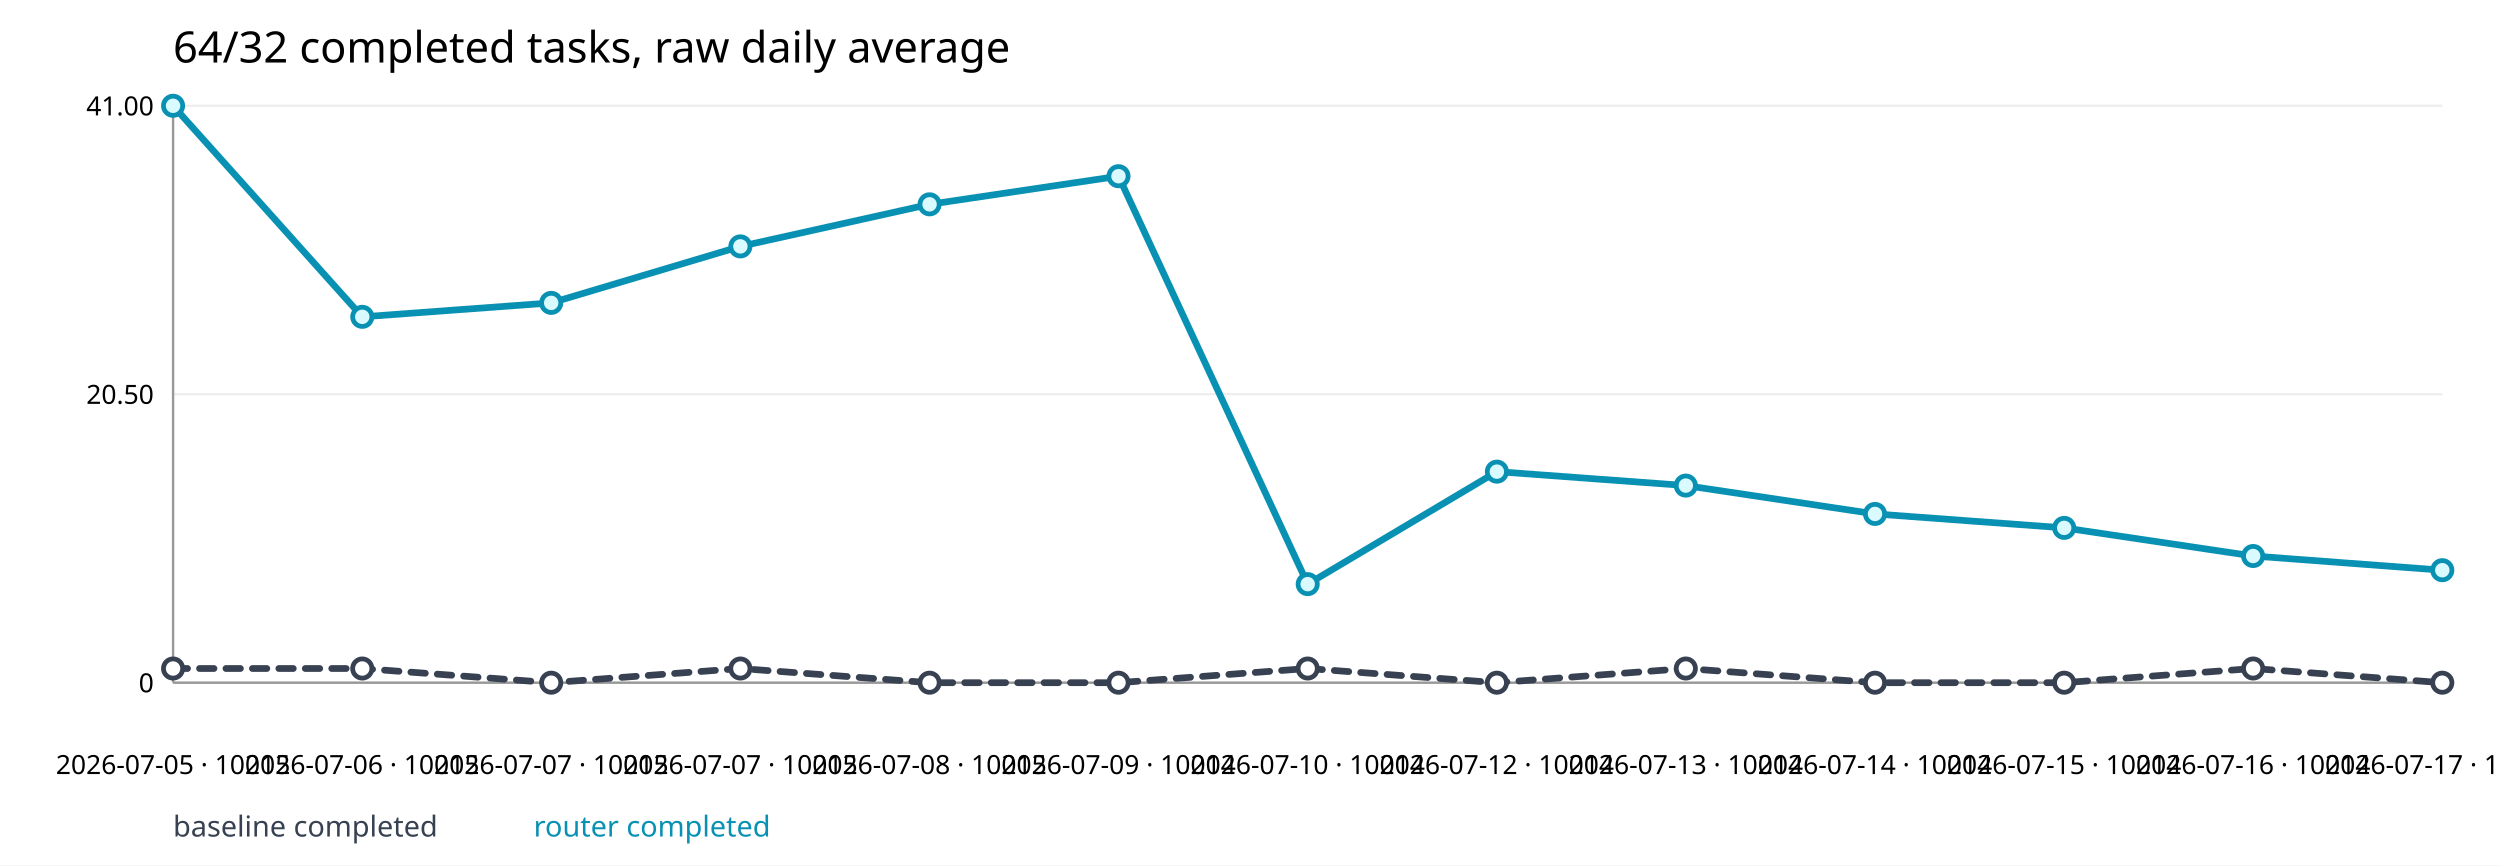
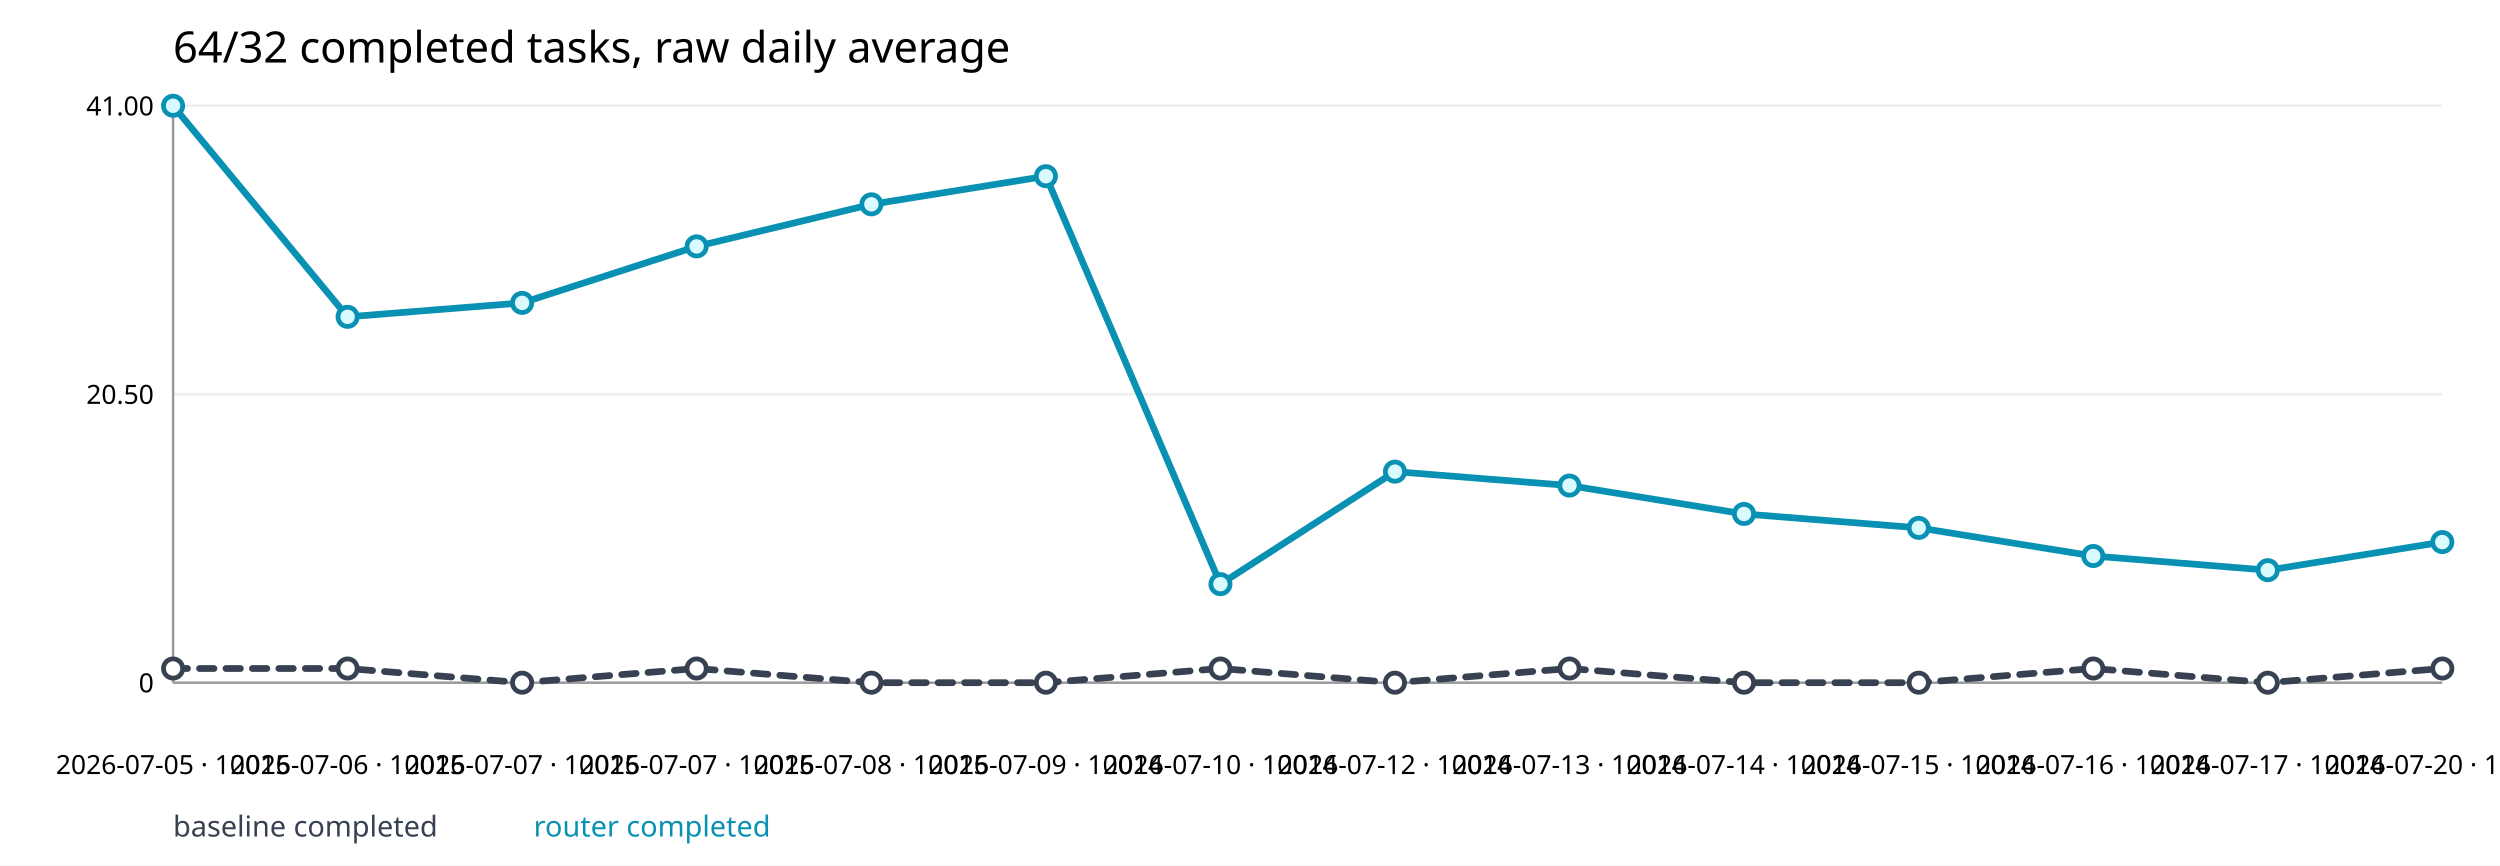
<svg xmlns="http://www.w3.org/2000/svg" width="1040" height="360" viewBox="0 0 1040 360">
  <rect width="100%" height="100%" fill="white" />
  <text x="72" y="26" font-size="18" font-family="sans-serif">64/32 completed tasks, raw daily average</text>
  <line x1="72" y1="284.0" x2="1016" y2="284.0" stroke="#eee" />
  <text x="64" y="288.0" text-anchor="end" font-size="11" font-family="sans-serif">0</text>
  <line x1="72" y1="164.0" x2="1016" y2="164.0" stroke="#eee" />
  <text x="64" y="168.0" text-anchor="end" font-size="11" font-family="sans-serif">20.50</text>
  <line x1="72" y1="44.0" x2="1016" y2="44.0" stroke="#eee" />
  <text x="64" y="48.0" text-anchor="end" font-size="11" font-family="sans-serif">41.00</text>
  <line x1="72" y1="284" x2="1016" y2="284" stroke="#999" />
  <line x1="72" y1="44" x2="72" y2="284" stroke="#999" />
  <text x="72.0" y="322" text-anchor="middle" font-size="11" font-family="sans-serif">2026-07-05 · 10015</text>
-   <text x="150.667" y="322" text-anchor="middle" font-size="11" font-family="sans-serif">2026-07-06 · 10015</text>
-   <text x="229.333" y="322" text-anchor="middle" font-size="11" font-family="sans-serif">2026-07-07 · 10015</text>
-   <text x="308.0" y="322" text-anchor="middle" font-size="11" font-family="sans-serif">2026-07-07 · 10015</text>
-   <text x="386.667" y="322" text-anchor="middle" font-size="11" font-family="sans-serif">2026-07-08 · 10015</text>
-   <text x="465.333" y="322" text-anchor="middle" font-size="11" font-family="sans-serif">2026-07-09 · 10014</text>
-   <text x="544.0" y="322" text-anchor="middle" font-size="11" font-family="sans-serif">2026-07-10 · 10014</text>
-   <text x="622.667" y="322" text-anchor="middle" font-size="11" font-family="sans-serif">2026-07-12 · 10014</text>
-   <text x="701.333" y="322" text-anchor="middle" font-size="11" font-family="sans-serif">2026-07-13 · 10014</text>
-   <text x="780.0" y="322" text-anchor="middle" font-size="11" font-family="sans-serif">2026-07-14 · 10014</text>
-   <text x="858.667" y="322" text-anchor="middle" font-size="11" font-family="sans-serif">2026-07-15 · 10014</text>
-   <text x="937.333" y="322" text-anchor="middle" font-size="11" font-family="sans-serif">2026-07-16 · 10014</text>
-   <text x="1016.0" y="322" text-anchor="middle" font-size="11" font-family="sans-serif">2026-07-17 · 10014</text>
-   <polyline fill="none" stroke="#374151" stroke-width="2.8" stroke-linecap="round" stroke-linejoin="round" stroke-dasharray="6 5" points="72.0,278.1 150.7,278.1 229.3,284.0 308.0,278.1 386.7,284.0 465.3,284.0 544.0,278.1 622.7,284.0 701.3,278.1 780.0,284.0 858.7,284.0 937.3,278.1 1016.0,284.0" />
+   <text x="144.615" y="322" text-anchor="middle" font-size="11" font-family="sans-serif">2026-07-06 · 10015</text>
+   <text x="217.231" y="322" text-anchor="middle" font-size="11" font-family="sans-serif">2026-07-07 · 10015</text>
+   <text x="289.846" y="322" text-anchor="middle" font-size="11" font-family="sans-serif">2026-07-07 · 10015</text>
+   <text x="362.462" y="322" text-anchor="middle" font-size="11" font-family="sans-serif">2026-07-08 · 10015</text>
+   <text x="435.077" y="322" text-anchor="middle" font-size="11" font-family="sans-serif">2026-07-09 · 10014</text>
+   <text x="507.692" y="322" text-anchor="middle" font-size="11" font-family="sans-serif">2026-07-10 · 10014</text>
+   <text x="580.308" y="322" text-anchor="middle" font-size="11" font-family="sans-serif">2026-07-12 · 10014</text>
+   <text x="652.923" y="322" text-anchor="middle" font-size="11" font-family="sans-serif">2026-07-13 · 10014</text>
+   <text x="725.538" y="322" text-anchor="middle" font-size="11" font-family="sans-serif">2026-07-14 · 10014</text>
+   <text x="798.154" y="322" text-anchor="middle" font-size="11" font-family="sans-serif">2026-07-15 · 10014</text>
+   <text x="870.769" y="322" text-anchor="middle" font-size="11" font-family="sans-serif">2026-07-16 · 10014</text>
+   <text x="943.385" y="322" text-anchor="middle" font-size="11" font-family="sans-serif">2026-07-17 · 10014</text>
+   <text x="1016.0" y="322" text-anchor="middle" font-size="11" font-family="sans-serif">2026-07-20 · 10014</text>
+   <polyline fill="none" stroke="#374151" stroke-width="2.8" stroke-linecap="round" stroke-linejoin="round" stroke-dasharray="6 5" points="72.0,278.1 144.6,278.1 217.2,284.0 289.8,278.1 362.5,284.0 435.1,284.0 507.7,278.1 580.3,284.0 652.9,278.1 725.5,284.0 798.2,284.0 870.8,278.1 943.4,284.0 1016.0,278.1" />
  <circle cx="72.0" cy="278.1" r="4" fill="#ffffff" stroke="#374151" stroke-width="2" />
-   <circle cx="150.7" cy="278.1" r="4" fill="#ffffff" stroke="#374151" stroke-width="2" />
-   <circle cx="229.3" cy="284.0" r="4" fill="#ffffff" stroke="#374151" stroke-width="2" />
-   <circle cx="308.0" cy="278.1" r="4" fill="#ffffff" stroke="#374151" stroke-width="2" />
-   <circle cx="386.7" cy="284.0" r="4" fill="#ffffff" stroke="#374151" stroke-width="2" />
-   <circle cx="465.3" cy="284.0" r="4" fill="#ffffff" stroke="#374151" stroke-width="2" />
-   <circle cx="544.0" cy="278.1" r="4" fill="#ffffff" stroke="#374151" stroke-width="2" />
-   <circle cx="622.7" cy="284.0" r="4" fill="#ffffff" stroke="#374151" stroke-width="2" />
-   <circle cx="701.3" cy="278.1" r="4" fill="#ffffff" stroke="#374151" stroke-width="2" />
-   <circle cx="780.0" cy="284.0" r="4" fill="#ffffff" stroke="#374151" stroke-width="2" />
-   <circle cx="858.7" cy="284.0" r="4" fill="#ffffff" stroke="#374151" stroke-width="2" />
-   <circle cx="937.3" cy="278.1" r="4" fill="#ffffff" stroke="#374151" stroke-width="2" />
-   <circle cx="1016.0" cy="284.0" r="4" fill="#ffffff" stroke="#374151" stroke-width="2" />
+   <circle cx="144.6" cy="278.1" r="4" fill="#ffffff" stroke="#374151" stroke-width="2" />
+   <circle cx="217.2" cy="284.0" r="4" fill="#ffffff" stroke="#374151" stroke-width="2" />
+   <circle cx="289.8" cy="278.1" r="4" fill="#ffffff" stroke="#374151" stroke-width="2" />
+   <circle cx="362.5" cy="284.0" r="4" fill="#ffffff" stroke="#374151" stroke-width="2" />
+   <circle cx="435.1" cy="284.0" r="4" fill="#ffffff" stroke="#374151" stroke-width="2" />
+   <circle cx="507.7" cy="278.1" r="4" fill="#ffffff" stroke="#374151" stroke-width="2" />
+   <circle cx="580.3" cy="284.0" r="4" fill="#ffffff" stroke="#374151" stroke-width="2" />
+   <circle cx="652.9" cy="278.1" r="4" fill="#ffffff" stroke="#374151" stroke-width="2" />
+   <circle cx="725.5" cy="284.0" r="4" fill="#ffffff" stroke="#374151" stroke-width="2" />
+   <circle cx="798.2" cy="284.0" r="4" fill="#ffffff" stroke="#374151" stroke-width="2" />
+   <circle cx="870.8" cy="278.1" r="4" fill="#ffffff" stroke="#374151" stroke-width="2" />
+   <circle cx="943.4" cy="284.0" r="4" fill="#ffffff" stroke="#374151" stroke-width="2" />
+   <circle cx="1016.0" cy="278.1" r="4" fill="#ffffff" stroke="#374151" stroke-width="2" />
  <text x="72" y="348" font-size="12" fill="#374151" font-family="sans-serif">baseline completed</text>
-   <polyline fill="none" stroke="#0891b2" stroke-width="2.8" stroke-linecap="round" stroke-linejoin="round" points="72.0,44.0 150.7,131.8 229.3,126.0 308.0,102.5 386.7,85.0 465.3,73.3 544.0,243.0 622.7,196.2 701.3,202.0 780.0,213.8 858.7,219.6 937.3,231.3 1016.0,237.2" />
+   <polyline fill="none" stroke="#0891b2" stroke-width="2.8" stroke-linecap="round" stroke-linejoin="round" points="72.0,44.0 144.6,131.8 217.2,126.0 289.8,102.5 362.5,85.0 435.1,73.3 507.7,243.0 580.3,196.2 652.9,202.0 725.5,213.8 798.2,219.6 870.8,231.3 943.4,237.2 1016.0,225.5" />
  <circle cx="72.0" cy="44.0" r="4" fill="#d9fbff" stroke="#0891b2" stroke-width="2" />
-   <circle cx="150.7" cy="131.8" r="4" fill="#d9fbff" stroke="#0891b2" stroke-width="2" />
-   <circle cx="229.3" cy="126.0" r="4" fill="#d9fbff" stroke="#0891b2" stroke-width="2" />
-   <circle cx="308.0" cy="102.5" r="4" fill="#d9fbff" stroke="#0891b2" stroke-width="2" />
-   <circle cx="386.7" cy="85.0" r="4" fill="#d9fbff" stroke="#0891b2" stroke-width="2" />
-   <circle cx="465.3" cy="73.3" r="4" fill="#d9fbff" stroke="#0891b2" stroke-width="2" />
-   <circle cx="544.0" cy="243.0" r="4" fill="#d9fbff" stroke="#0891b2" stroke-width="2" />
-   <circle cx="622.7" cy="196.2" r="4" fill="#d9fbff" stroke="#0891b2" stroke-width="2" />
-   <circle cx="701.3" cy="202.0" r="4" fill="#d9fbff" stroke="#0891b2" stroke-width="2" />
-   <circle cx="780.0" cy="213.8" r="4" fill="#d9fbff" stroke="#0891b2" stroke-width="2" />
-   <circle cx="858.7" cy="219.6" r="4" fill="#d9fbff" stroke="#0891b2" stroke-width="2" />
-   <circle cx="937.3" cy="231.3" r="4" fill="#d9fbff" stroke="#0891b2" stroke-width="2" />
-   <circle cx="1016.0" cy="237.2" r="4" fill="#d9fbff" stroke="#0891b2" stroke-width="2" />
+   <circle cx="144.6" cy="131.8" r="4" fill="#d9fbff" stroke="#0891b2" stroke-width="2" />
+   <circle cx="217.2" cy="126.0" r="4" fill="#d9fbff" stroke="#0891b2" stroke-width="2" />
+   <circle cx="289.8" cy="102.5" r="4" fill="#d9fbff" stroke="#0891b2" stroke-width="2" />
+   <circle cx="362.5" cy="85.0" r="4" fill="#d9fbff" stroke="#0891b2" stroke-width="2" />
+   <circle cx="435.1" cy="73.3" r="4" fill="#d9fbff" stroke="#0891b2" stroke-width="2" />
+   <circle cx="507.7" cy="243.0" r="4" fill="#d9fbff" stroke="#0891b2" stroke-width="2" />
+   <circle cx="580.3" cy="196.2" r="4" fill="#d9fbff" stroke="#0891b2" stroke-width="2" />
+   <circle cx="652.9" cy="202.0" r="4" fill="#d9fbff" stroke="#0891b2" stroke-width="2" />
+   <circle cx="725.5" cy="213.8" r="4" fill="#d9fbff" stroke="#0891b2" stroke-width="2" />
+   <circle cx="798.2" cy="219.6" r="4" fill="#d9fbff" stroke="#0891b2" stroke-width="2" />
+   <circle cx="870.8" cy="231.3" r="4" fill="#d9fbff" stroke="#0891b2" stroke-width="2" />
+   <circle cx="943.4" cy="237.2" r="4" fill="#d9fbff" stroke="#0891b2" stroke-width="2" />
+   <circle cx="1016.0" cy="225.5" r="4" fill="#d9fbff" stroke="#0891b2" stroke-width="2" />
  <text x="222" y="348" font-size="12" fill="#0891b2" font-family="sans-serif">router completed</text>
</svg>
